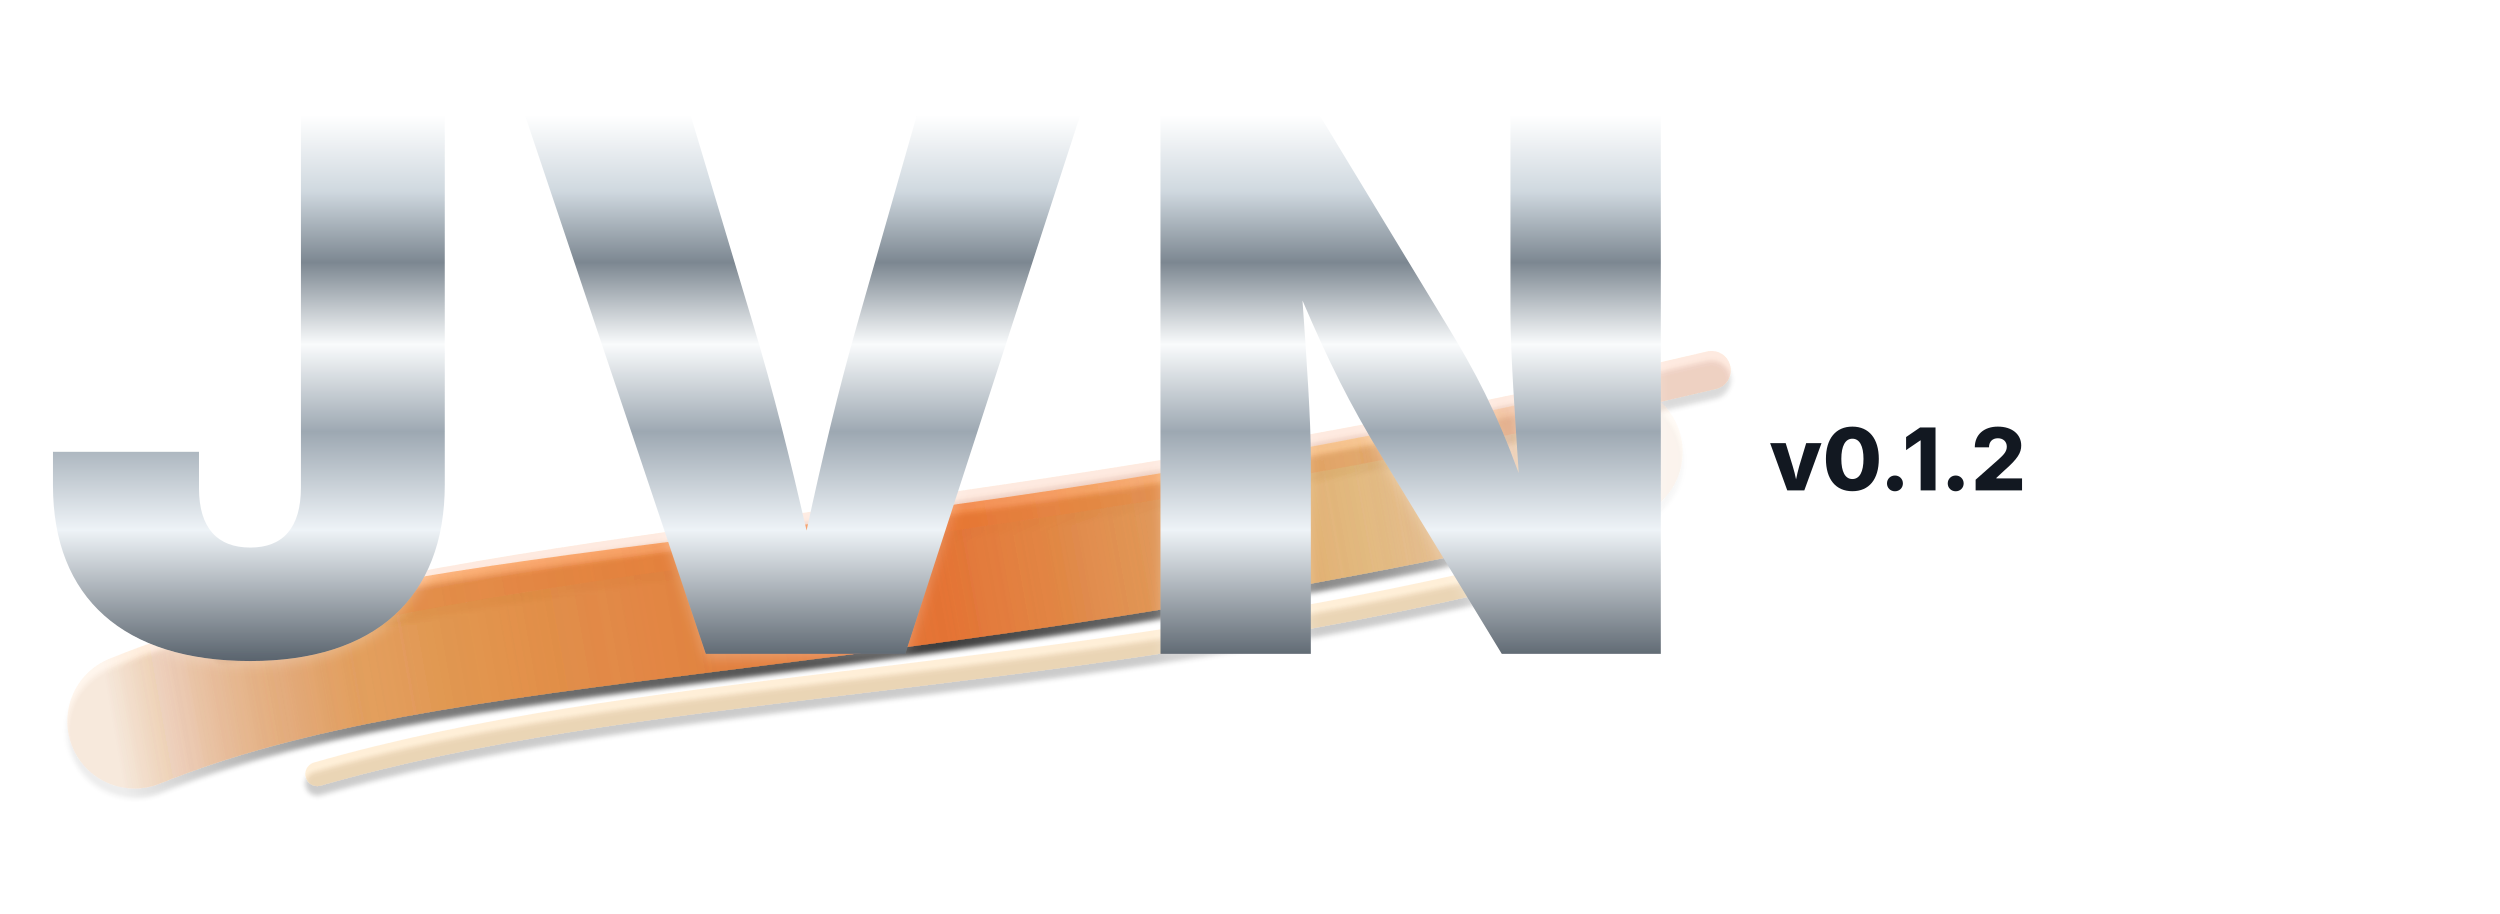
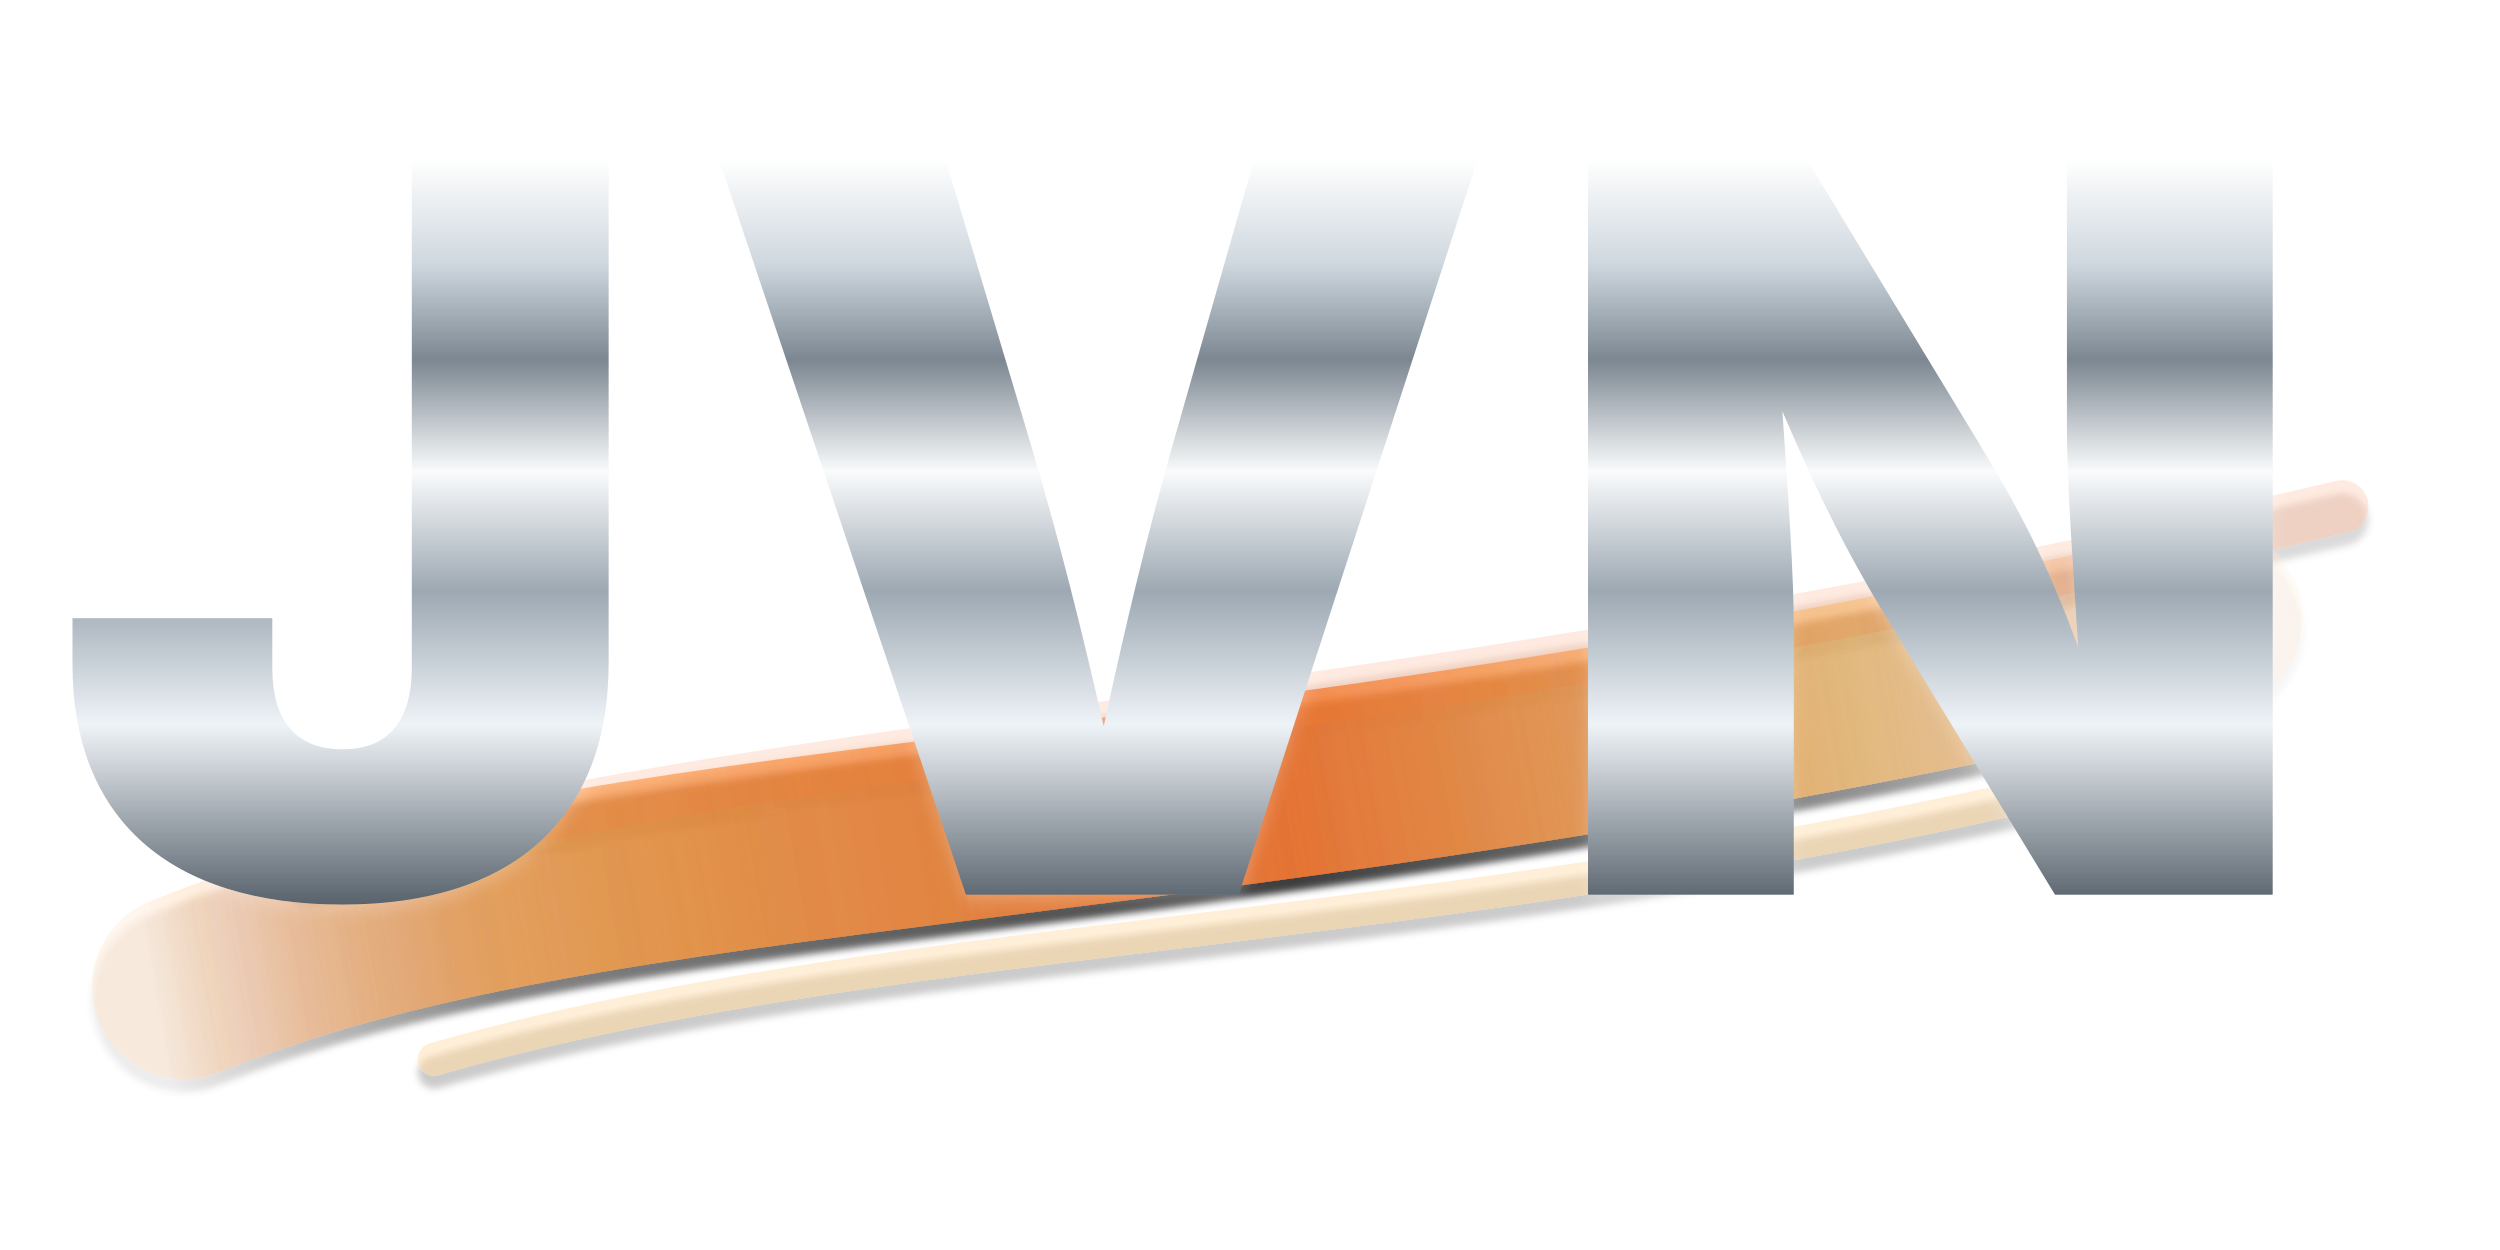
- <svg xmlns="http://www.w3.org/2000/svg" width="520" height="190" viewBox="0 0 520 190" role="img" aria-labelledby="title desc">
+ <svg xmlns="http://www.w3.org/2000/svg" width="380" height="190" viewBox="0 0 380 190" role="img" aria-labelledby="title desc">
  <defs>
    <linearGradient id="brushOrange" x1="24" y1="152" x2="340" y2="96" gradientUnits="userSpaceOnUse">
      <stop offset="0" stop-color="#ff7a1a" stop-opacity="0.08" />
      <stop offset="0.16" stop-color="#ff8f24" stop-opacity="0.52" />
      <stop offset="0.54" stop-color="#f26a21" stop-opacity="0.82" />
      <stop offset="0.82" stop-color="#ffb347" stop-opacity="0.45" />
      <stop offset="1" stop-color="#ff7a1a" stop-opacity="0.04" />
    </linearGradient>
    <filter id="brushSoftness" x="-8%" y="-35%" width="116%" height="170%">
      <feGaussianBlur in="SourceAlpha" stdDeviation="0.55" result="softAlpha" />
      <feOffset in="softAlpha" dx="0" dy="2" result="offsetAlpha" />
      <feMerge>
        <feMergeNode in="offsetAlpha" />
        <feMergeNode in="SourceGraphic" />
      </feMerge>
    </filter>
    <linearGradient id="metal" x1="0" y1="0" x2="0" y2="1">
      <stop offset="0" stop-color="#ffffff" />
      <stop offset="0.14" stop-color="#cfd8df" />
      <stop offset="0.27" stop-color="#7c8791" />
      <stop offset="0.42" stop-color="#f9fbfc" />
      <stop offset="0.58" stop-color="#9da8b2" />
      <stop offset="0.76" stop-color="#eef3f7" />
      <stop offset="1" stop-color="#59636d" />
    </linearGradient>
    <filter id="wordmarkShadow" x="-10%" y="-20%" width="120%" height="150%">
      <feDropShadow dx="0" dy="10" stdDeviation="10" flood-color="#000000" flood-opacity="0.34" />
      <feDropShadow dx="0" dy="1" stdDeviation="1.2" flood-color="#ffffff" flood-opacity="0.22" />
    </filter>
  </defs>
  <g filter="url(#brushSoftness)" opacity="0.92">
    <path d="M 28 150 C 92 124, 180 130, 336 94" fill="none" stroke="url(#brushOrange)" stroke-width="28" stroke-linecap="round" />
    <path d="M 66 161 C 132 142, 211 143, 308 121" fill="none" stroke="#ffb347" stroke-opacity="0.22" stroke-width="5" stroke-linecap="round" />
    <path d="M 47 132 C 125 111, 212 111, 356 77" fill="none" stroke="#f36b21" stroke-opacity="0.16" stroke-width="8" stroke-linecap="round" />
  </g>
  <g filter="url(#wordmarkShadow)">
    <text x="8" y="136" font-family="Inter, ui-sans-serif, system-ui, -apple-system, BlinkMacSystemFont, Segoe UI, sans-serif" font-size="154" font-weight="900" letter-spacing="6" fill="url(#metal)">JVN</text>
  </g>
-   <g transform="translate(368 102)">
-     <text x="0" y="0" font-family="Inter, ui-sans-serif, system-ui, -apple-system, BlinkMacSystemFont, Segoe UI, sans-serif" font-size="18" font-weight="800" fill="#121821">v0.1.2</text>
-   </g>
</svg>
